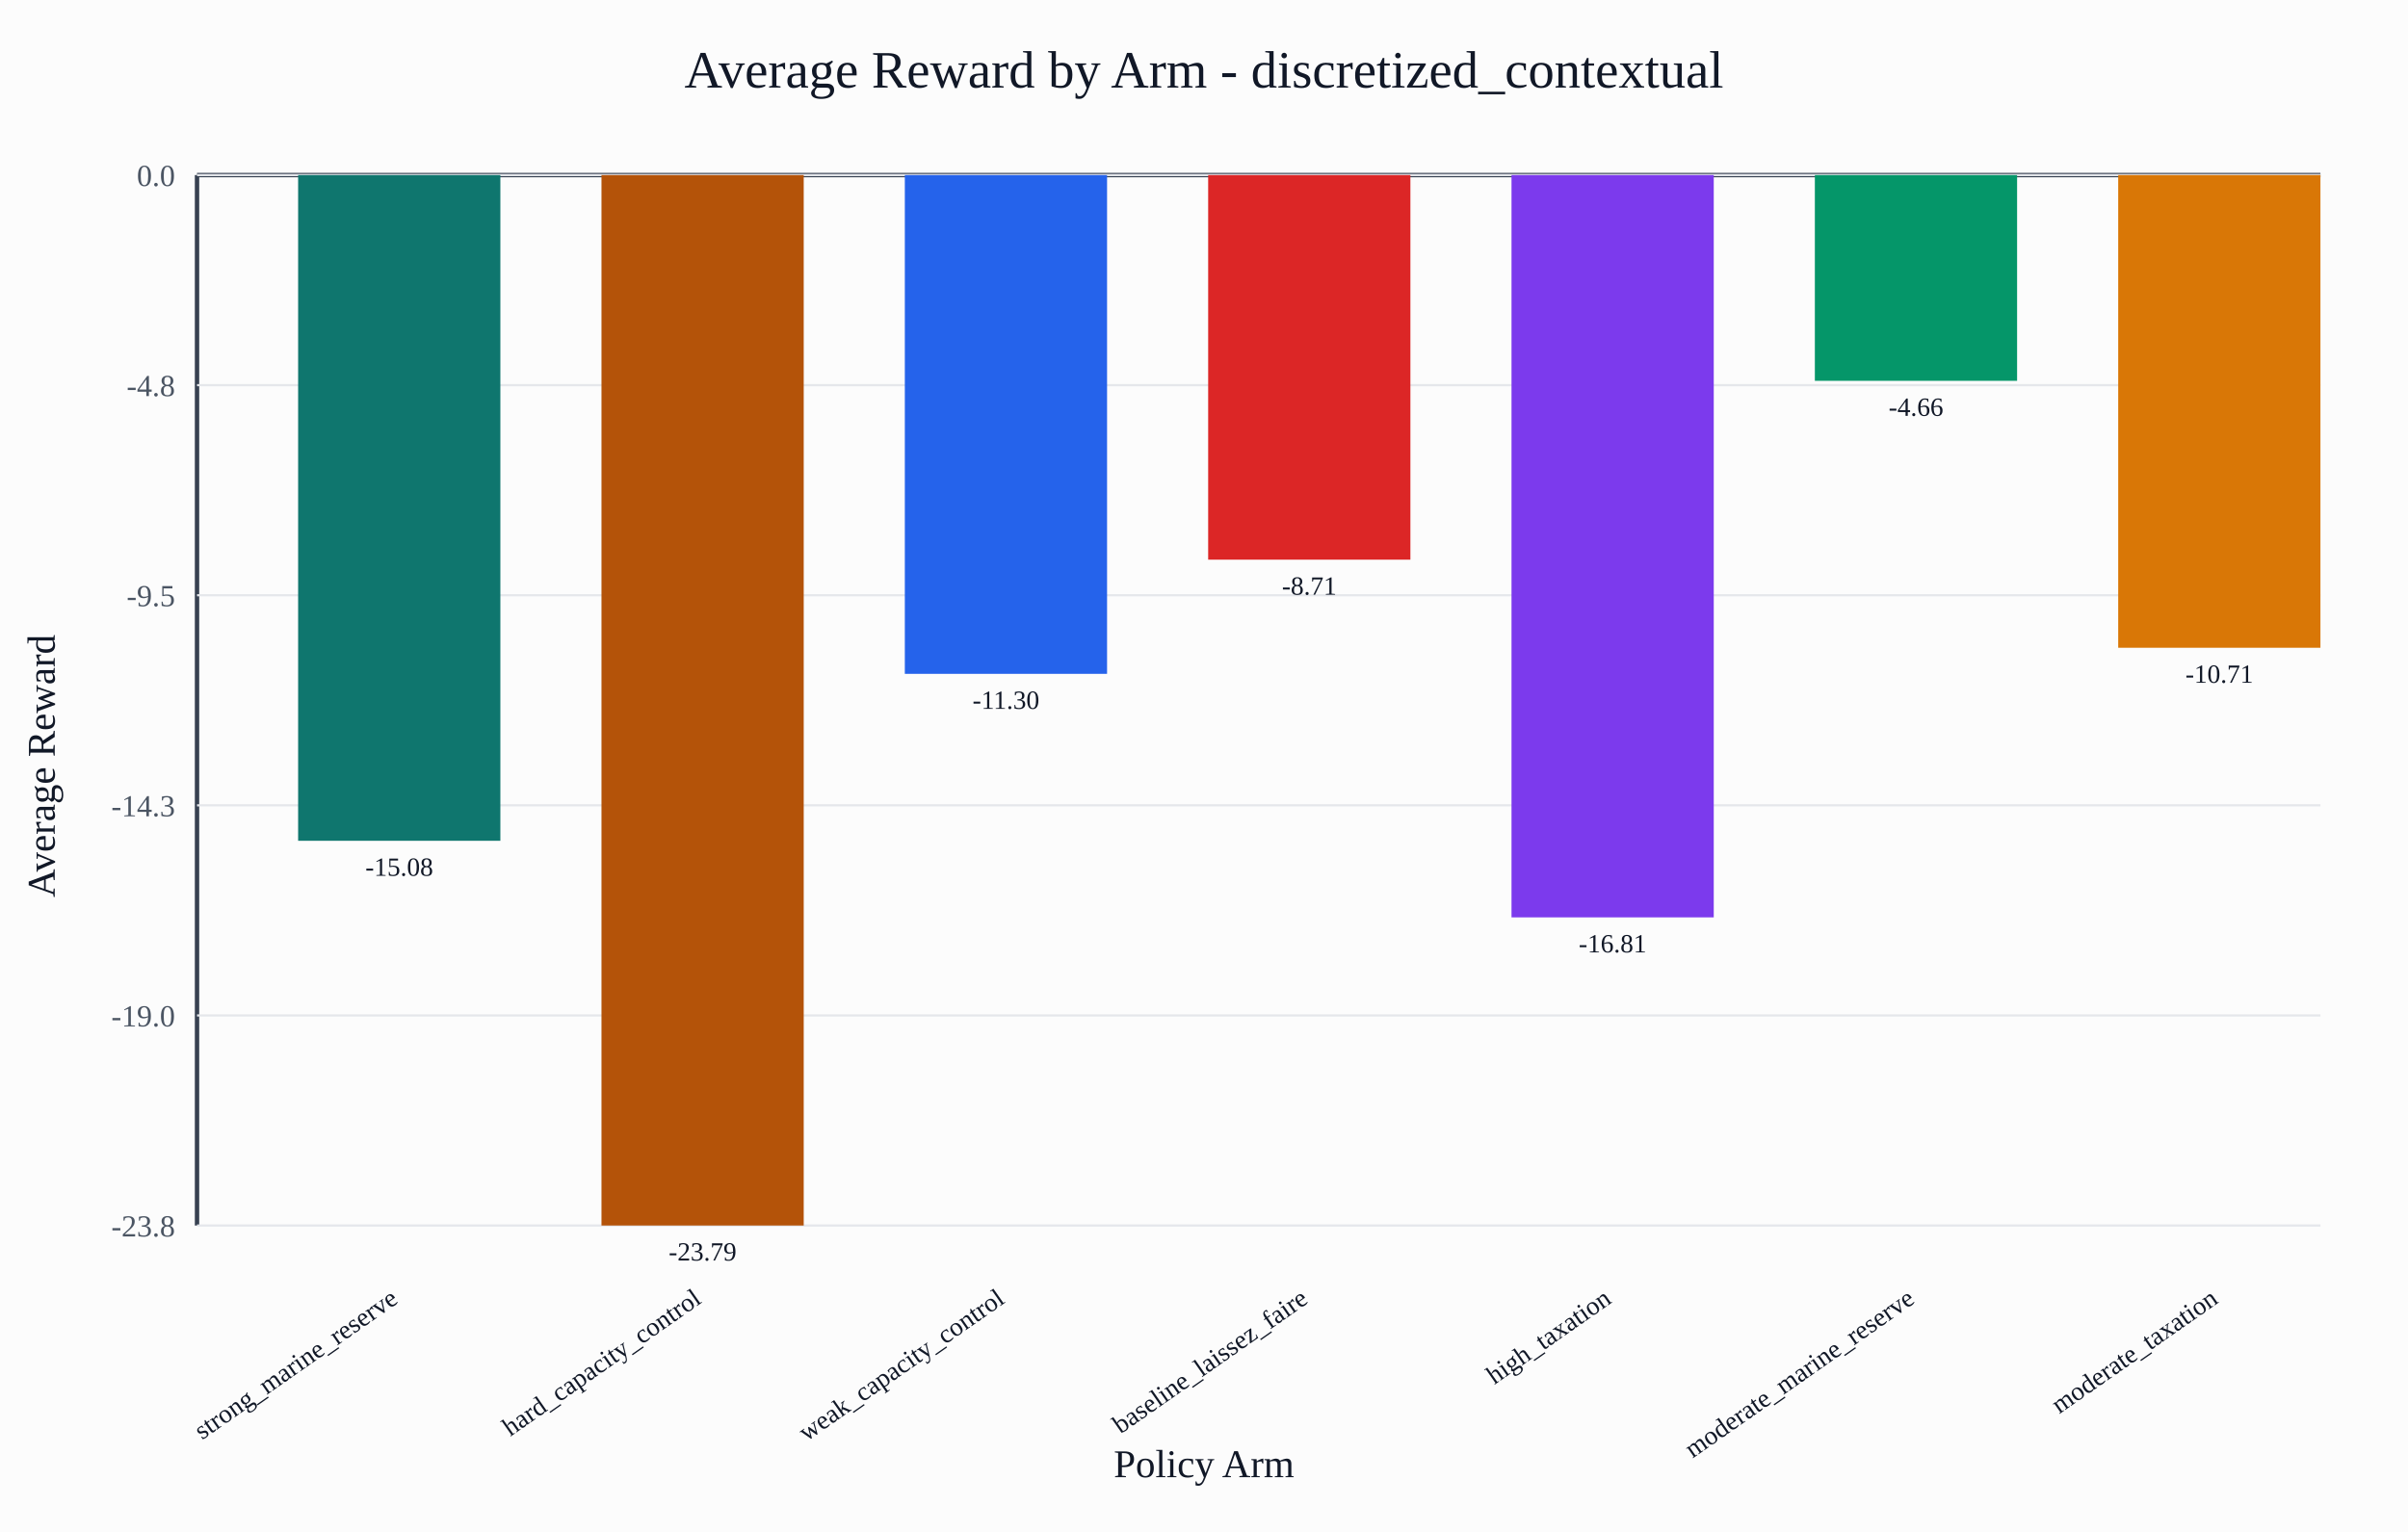
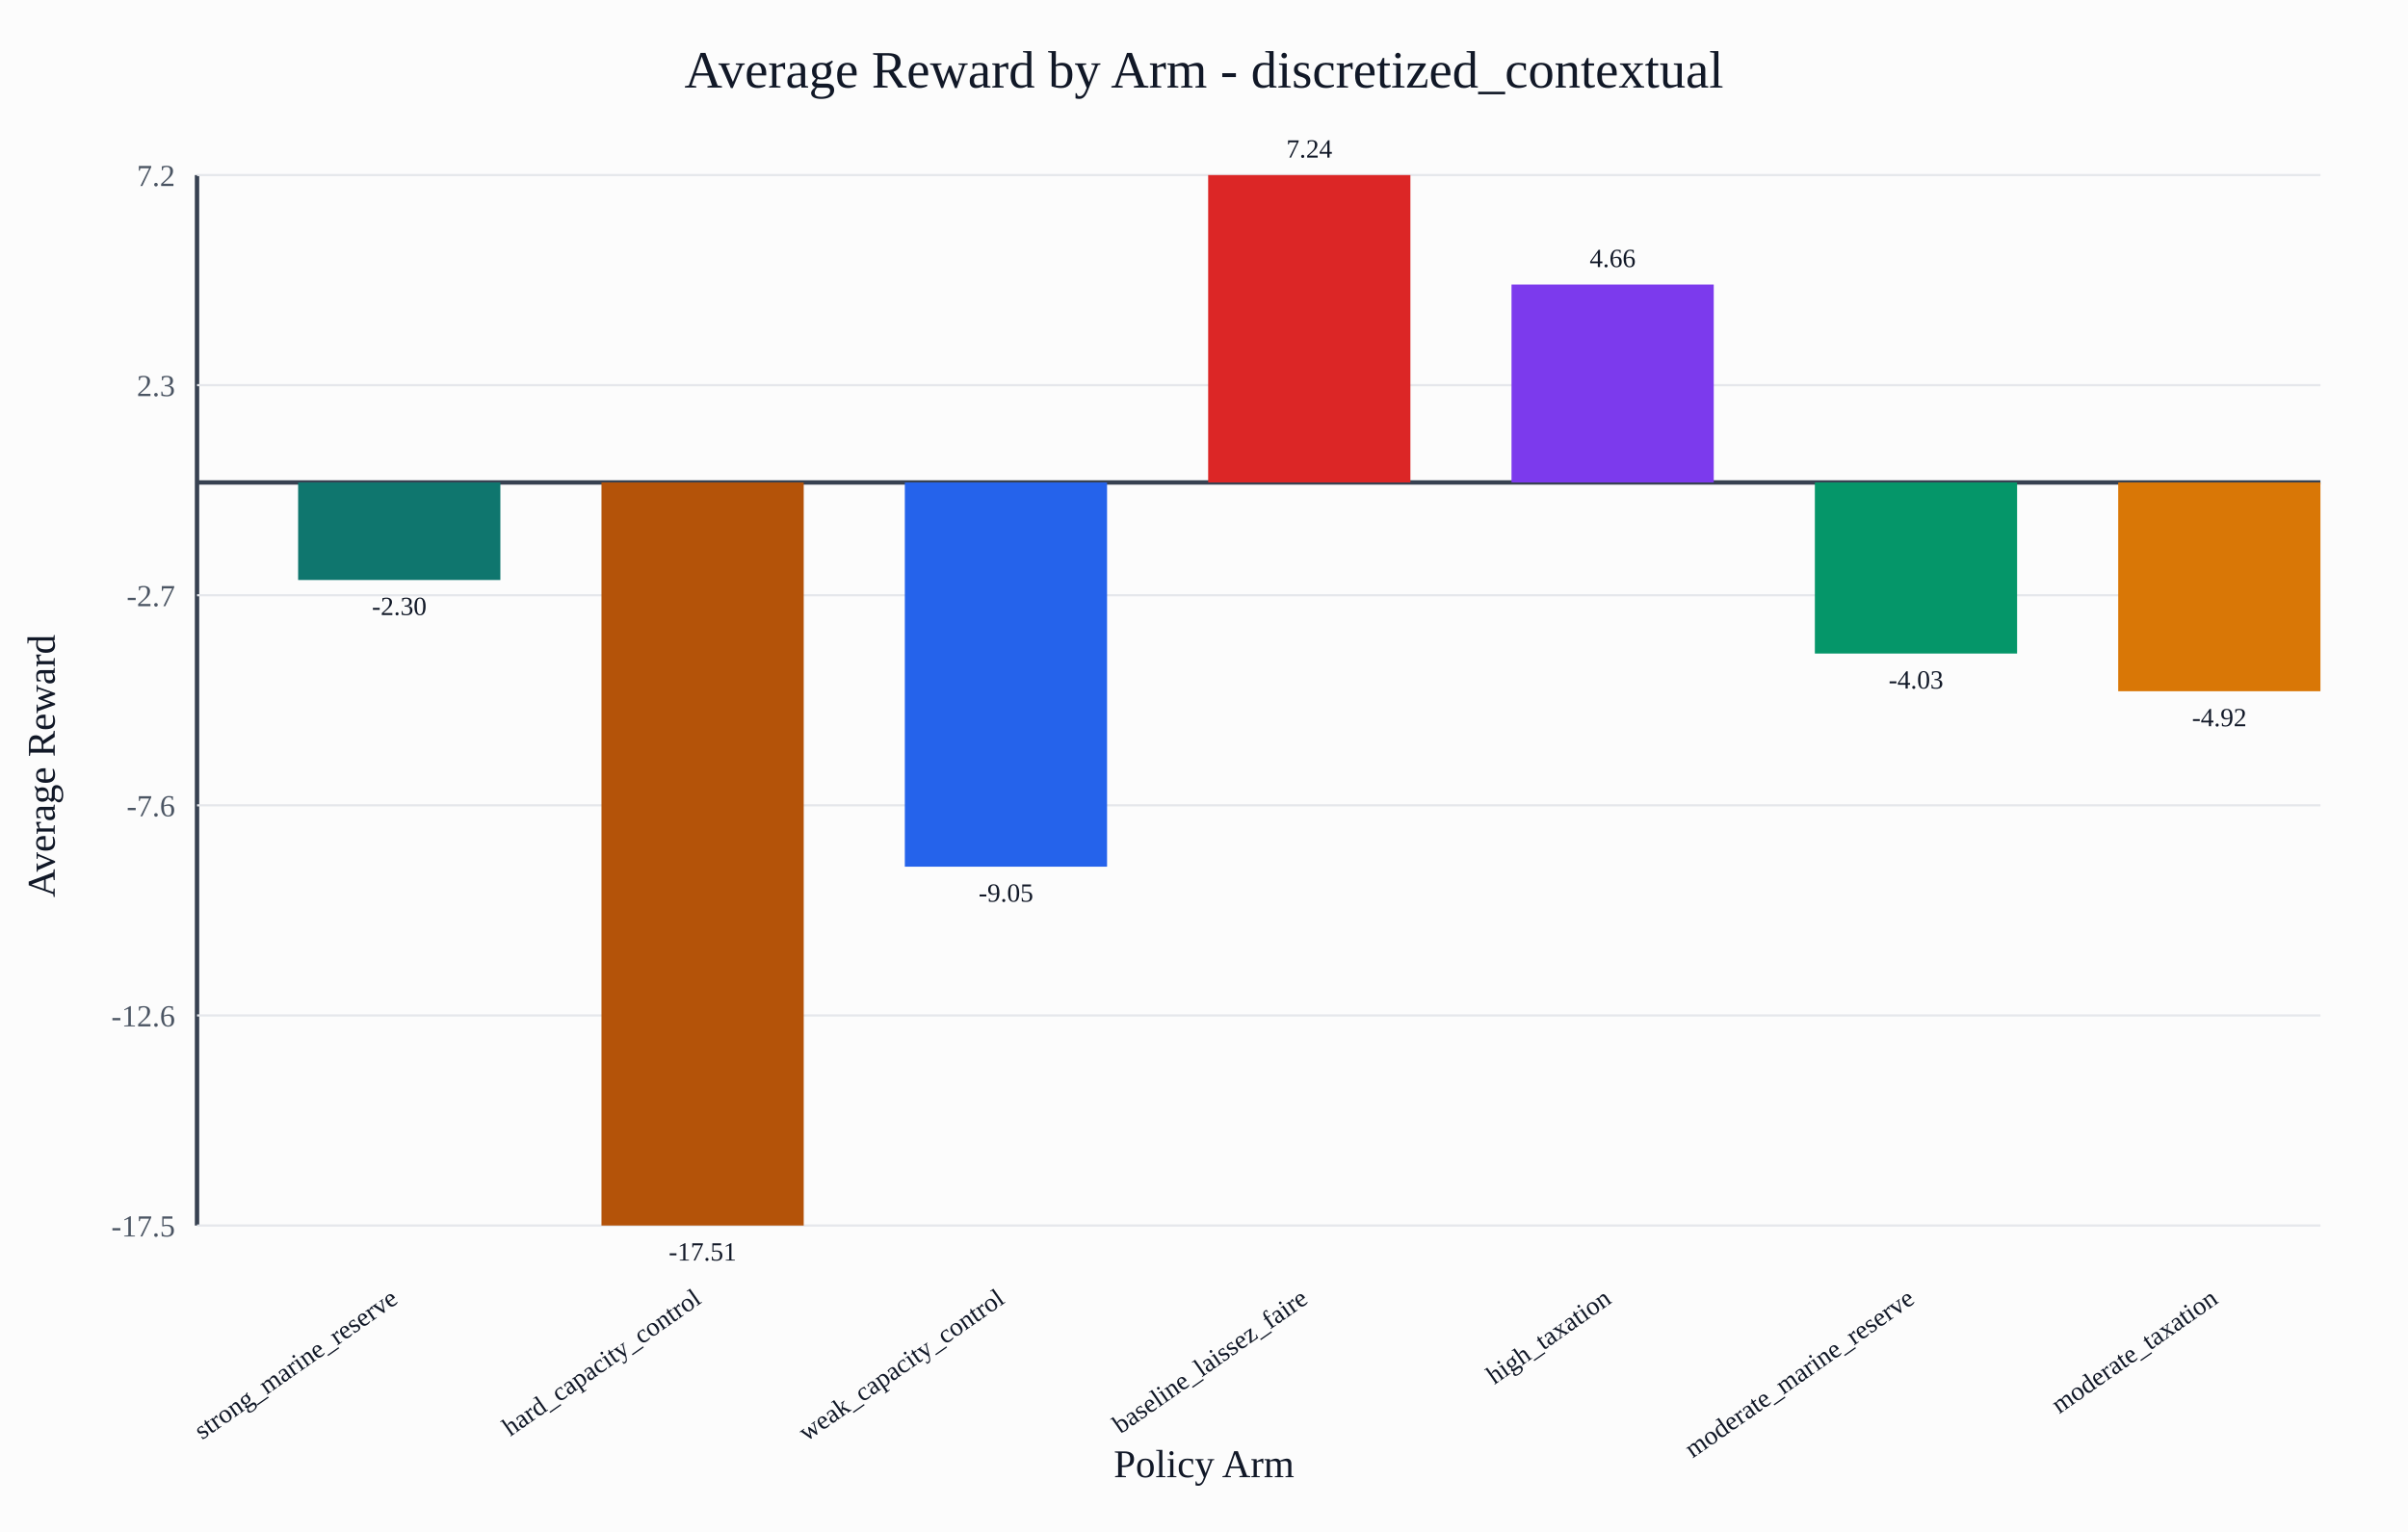
<svg xmlns="http://www.w3.org/2000/svg" width="1100" height="700">
  <rect width="100%" height="100%" fill="#fcfcfc" />
  <text x="550.0" y="40" text-anchor="middle" font-size="24" fill="#111827">Average Reward by Arm - discretized_contextual</text>
  <line x1="90" y1="80" x2="90" y2="560" stroke="#374151" stroke-width="2" />
-   <line x1="90" y1="80.0" x2="1060" y2="80.0" stroke="#374151" stroke-width="2" />
+   <line x1="90" y1="220.456" x2="1060" y2="220.456" stroke="#374151" stroke-width="2" />
  <text x="550.0" y="675" text-anchor="middle" font-size="18" fill="#111827">Policy Arm</text>
  <text x="25" y="350.0" text-anchor="middle" font-size="18" transform="rotate(-90 25 350.0)" fill="#111827">Average Reward</text>
  <line x1="90" y1="80.0" x2="1060" y2="80.0" stroke="#e5e7eb" stroke-width="1" />
-   <text x="80" y="85.0" text-anchor="end" font-size="14" fill="#4b5563">0.0</text>
+   <text x="80" y="85.0" text-anchor="end" font-size="14" fill="#4b5563">7.2</text>
  <line x1="90" y1="176.0" x2="1060" y2="176.0" stroke="#e5e7eb" stroke-width="1" />
-   <text x="80" y="181.0" text-anchor="end" font-size="14" fill="#4b5563">-4.8</text>
+   <text x="80" y="181.0" text-anchor="end" font-size="14" fill="#4b5563">2.3</text>
  <line x1="90" y1="272.0" x2="1060" y2="272.0" stroke="#e5e7eb" stroke-width="1" />
-   <text x="80" y="277.0" text-anchor="end" font-size="14" fill="#4b5563">-9.5</text>
+   <text x="80" y="277.0" text-anchor="end" font-size="14" fill="#4b5563">-2.7</text>
  <line x1="90" y1="368.0" x2="1060" y2="368.0" stroke="#e5e7eb" stroke-width="1" />
-   <text x="80" y="373.0" text-anchor="end" font-size="14" fill="#4b5563">-14.3</text>
+   <text x="80" y="373.0" text-anchor="end" font-size="14" fill="#4b5563">-7.6</text>
  <line x1="90" y1="464.0" x2="1060" y2="464.0" stroke="#e5e7eb" stroke-width="1" />
-   <text x="80" y="469.0" text-anchor="end" font-size="14" fill="#4b5563">-19.0</text>
+   <text x="80" y="469.0" text-anchor="end" font-size="14" fill="#4b5563">-12.6</text>
  <line x1="90" y1="560.0" x2="1060" y2="560.0" stroke="#e5e7eb" stroke-width="1" />
-   <text x="80" y="565.0" text-anchor="end" font-size="14" fill="#4b5563">-23.8</text>
-   <rect x="136.19" y="80.0" width="92.381" height="304.189" fill="#0f766e" />
-   <text x="182.381" y="400.189" text-anchor="middle" font-size="12" fill="#111827">-15.08</text>
+   <text x="80" y="565.0" text-anchor="end" font-size="14" fill="#4b5563">-17.5</text>
+   <rect x="136.19" y="220.456" width="92.381" height="44.572" fill="#0f766e" />
+   <text x="182.381" y="281.028" text-anchor="middle" font-size="12" fill="#111827">-2.30</text>
  <text x="182.381" y="595" text-anchor="end" font-size="12" fill="#111827" transform="rotate(-35 182.381 595)">strong_marine_reserve</text>
-   <rect x="274.762" y="80.0" width="92.381" height="480.0" fill="#b45309" />
-   <text x="320.952" y="576.0" text-anchor="middle" font-size="12" fill="#111827">-23.79</text>
+   <rect x="274.762" y="220.456" width="92.381" height="339.544" fill="#b45309" />
+   <text x="320.952" y="576.0" text-anchor="middle" font-size="12" fill="#111827">-17.51</text>
  <text x="320.952" y="595" text-anchor="end" font-size="12" fill="#111827" transform="rotate(-35 320.9524 595)">hard_capacity_control</text>
-   <rect x="413.333" y="80.0" width="92.381" height="227.91" fill="#2563eb" />
-   <text x="459.524" y="323.91" text-anchor="middle" font-size="12" fill="#111827">-11.30</text>
+   <rect x="413.333" y="220.456" width="92.381" height="175.57" fill="#2563eb" />
+   <text x="459.524" y="412.026" text-anchor="middle" font-size="12" fill="#111827">-9.05</text>
  <text x="459.524" y="595" text-anchor="end" font-size="12" fill="#111827" transform="rotate(-35 459.5238 595)">weak_capacity_control</text>
-   <rect x="551.905" y="80.0" width="92.381" height="175.736" fill="#dc2626" />
-   <text x="598.095" y="271.736" text-anchor="middle" font-size="12" fill="#111827">-8.71</text>
+   <rect x="551.905" y="80.0" width="92.381" height="140.456" fill="#dc2626" />
+   <text x="598.095" y="72.0" text-anchor="middle" font-size="12" fill="#111827">7.24</text>
  <text x="598.095" y="595" text-anchor="end" font-size="12" fill="#111827" transform="rotate(-35 598.0952 595)">baseline_laissez_faire</text>
-   <rect x="690.476" y="80.0" width="92.381" height="339.187" fill="#7c3aed" />
-   <text x="736.667" y="435.187" text-anchor="middle" font-size="12" fill="#111827">-16.81</text>
+   <rect x="690.476" y="130.031" width="92.381" height="90.425" fill="#7c3aed" />
+   <text x="736.667" y="122.031" text-anchor="middle" font-size="12" fill="#111827">4.66</text>
  <text x="736.667" y="595" text-anchor="end" font-size="12" fill="#111827" transform="rotate(-35 736.6667 595)">high_taxation</text>
-   <rect x="829.048" y="80.0" width="92.381" height="94.014" fill="#059669" />
-   <text x="875.238" y="190.014" text-anchor="middle" font-size="12" fill="#111827">-4.66</text>
+   <rect x="829.048" y="220.456" width="92.381" height="78.176" fill="#059669" />
+   <text x="875.238" y="314.632" text-anchor="middle" font-size="12" fill="#111827">-4.03</text>
  <text x="875.238" y="595" text-anchor="end" font-size="12" fill="#111827" transform="rotate(-35 875.2381 595)">moderate_marine_reserve</text>
-   <rect x="967.619" y="80.0" width="92.381" height="215.989" fill="#d97706" />
-   <text x="1013.81" y="311.989" text-anchor="middle" font-size="12" fill="#111827">-10.71</text>
+   <rect x="967.619" y="220.456" width="92.381" height="95.401" fill="#d97706" />
+   <text x="1013.81" y="331.857" text-anchor="middle" font-size="12" fill="#111827">-4.92</text>
  <text x="1013.81" y="595" text-anchor="end" font-size="12" fill="#111827" transform="rotate(-35 1013.81 595)">moderate_taxation</text>
</svg>
